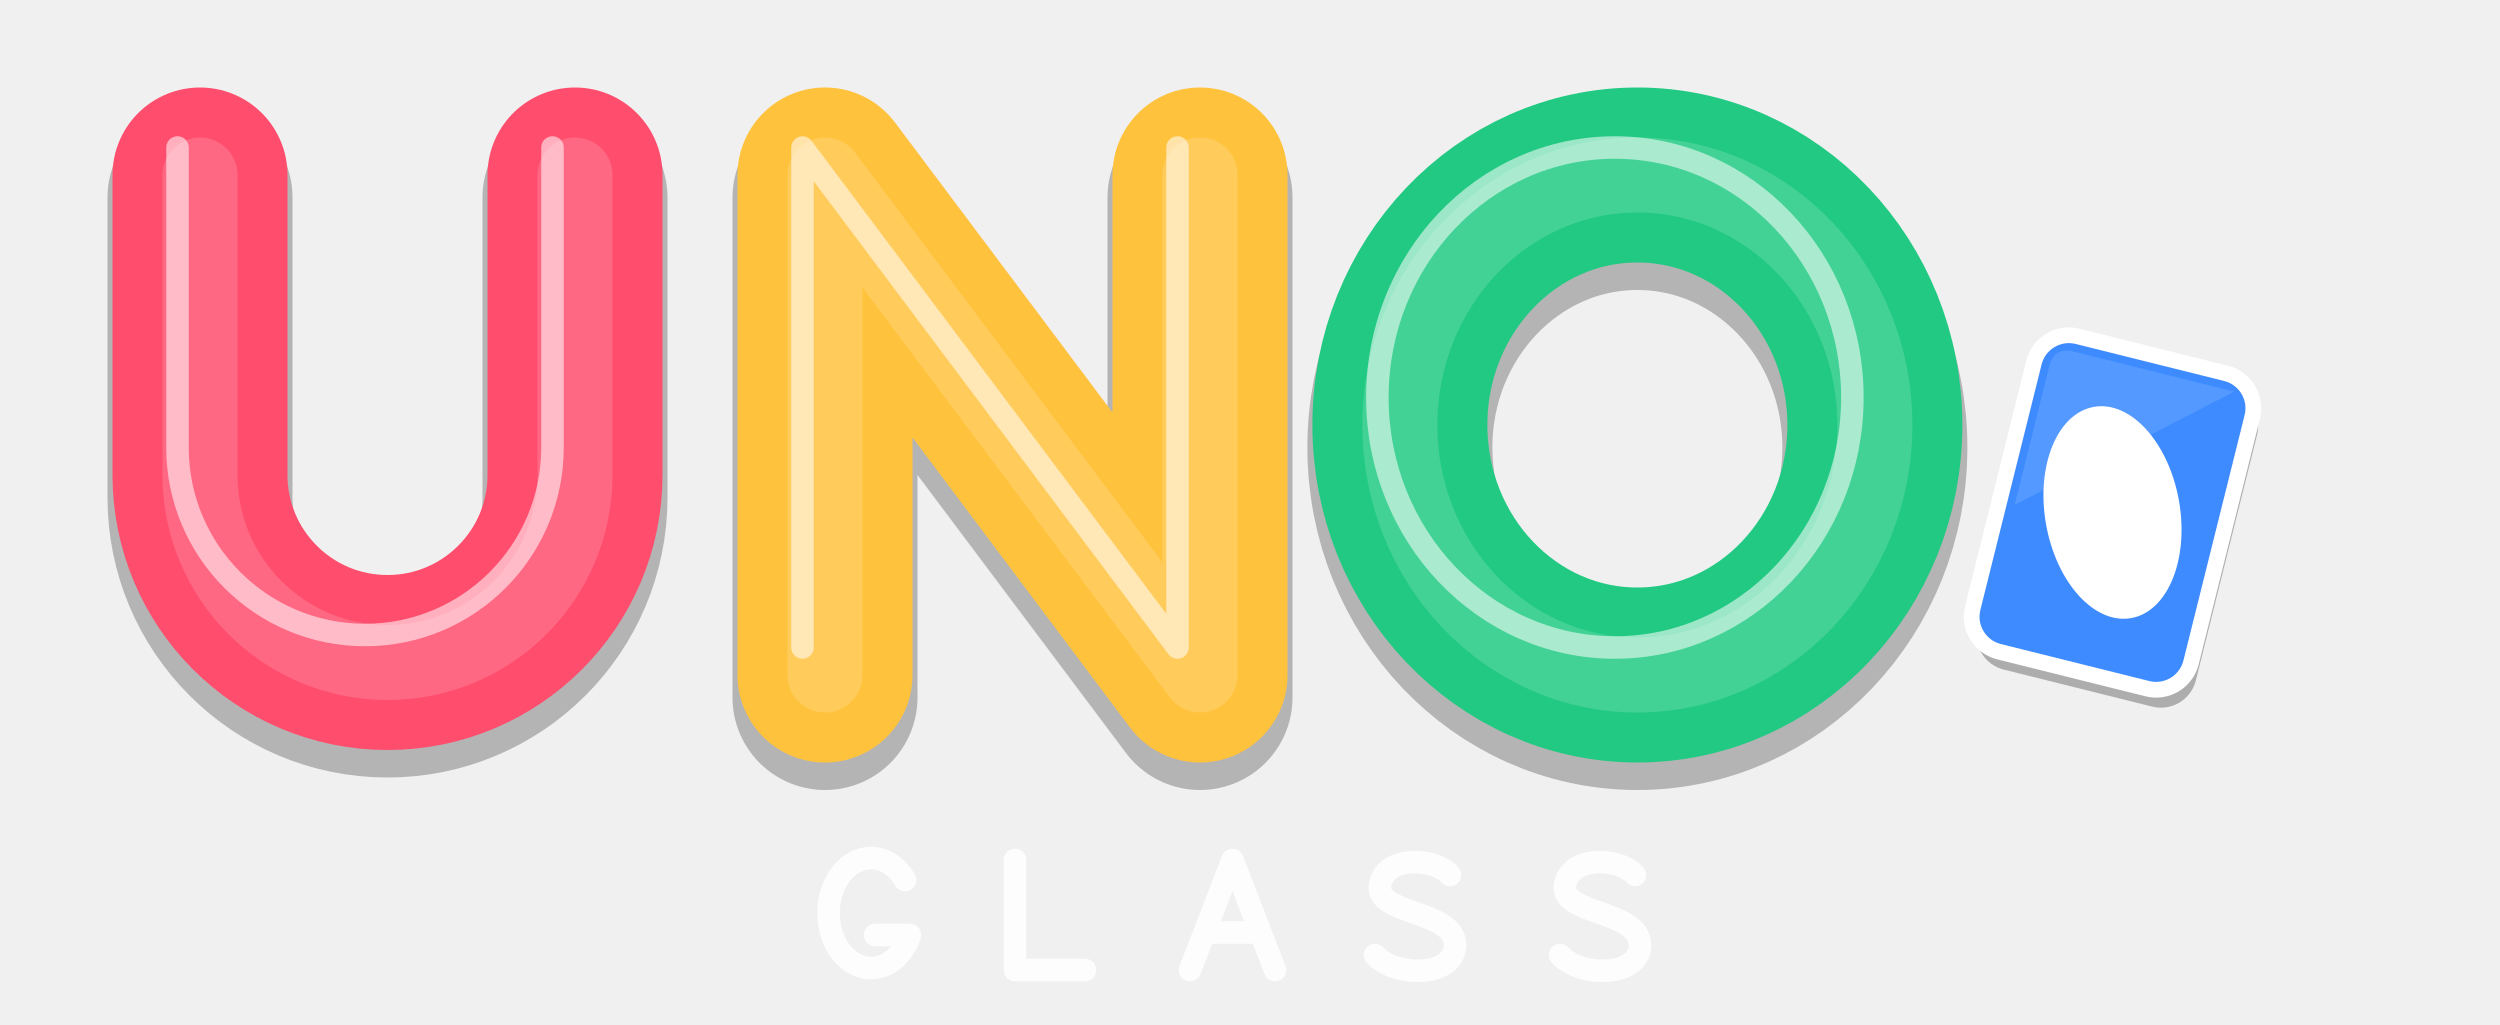
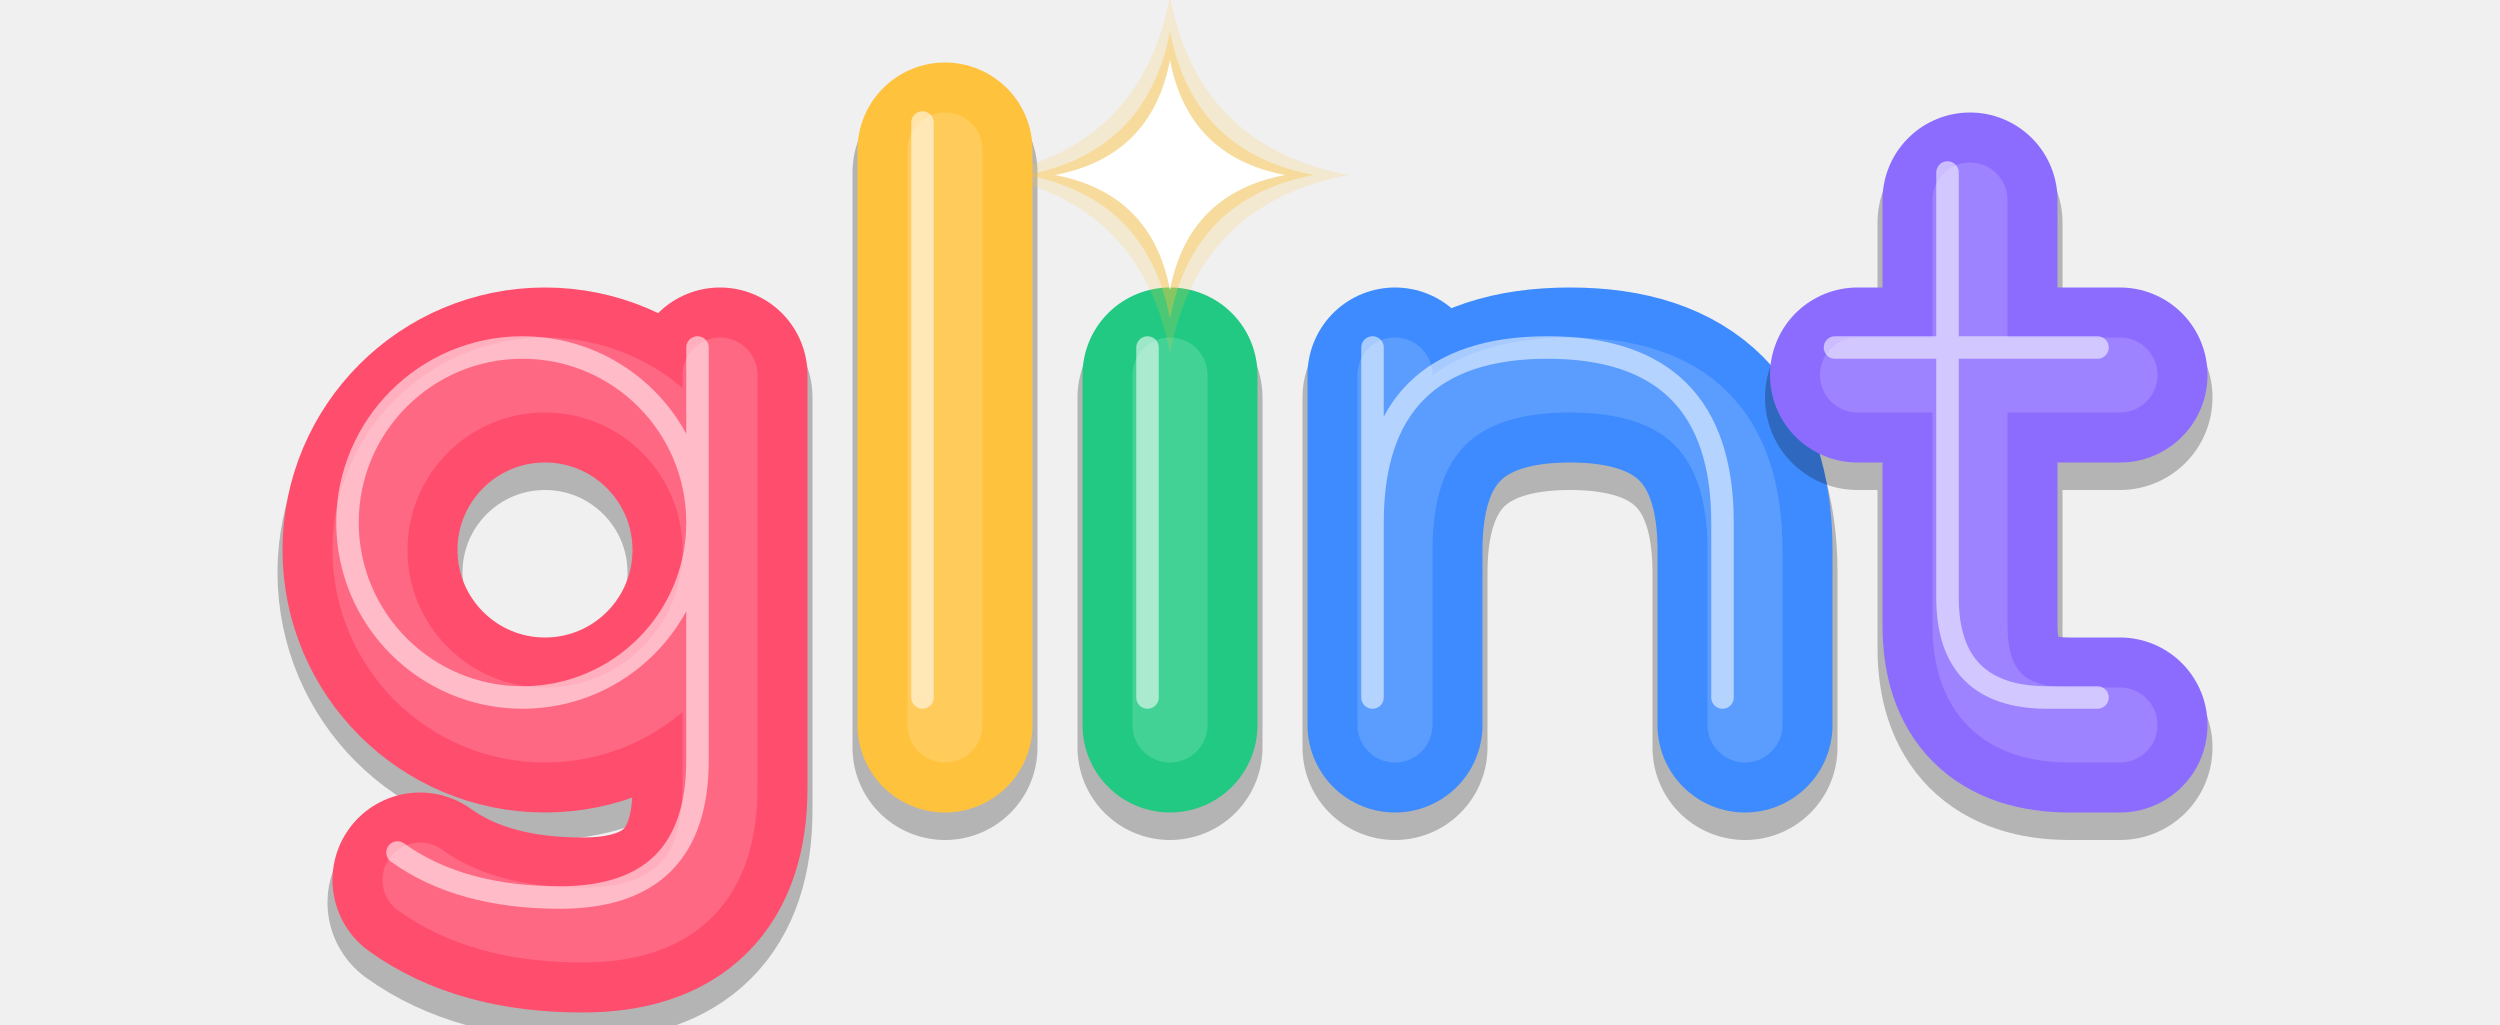
<svg xmlns="http://www.w3.org/2000/svg" width="1000" height="410" viewBox="0 0 1000 410">
-   <path d="M 80 70 V 190 A 75 75 0 0 0 230 190 V 70" fill="none" stroke="#000" stroke-opacity="0.25" stroke-width="74" stroke-linecap="round" stroke-linejoin="round" transform="translate(0 9)" />
-   <path d="M 80 70 V 190 A 75 75 0 0 0 230 190 V 70" fill="none" stroke="#FF4D6D" stroke-width="70" stroke-linecap="round" stroke-linejoin="round" />
-   <path d="M 80 70 V 190 A 75 75 0 0 0 230 190 V 70" fill="none" stroke="#FF7E95" stroke-opacity="0.55" stroke-width="30" stroke-linecap="round" stroke-linejoin="round" />
-   <path d="M 80 70 V 190 A 75 75 0 0 0 230 190 V 70" fill="none" stroke="#FFFFFF" stroke-opacity="0.55" stroke-width="9" stroke-linecap="round" stroke-linejoin="round" transform="translate(-9 -11)" />
-   <path d="M 330 270 V 70 L 480 270 V 70" fill="none" stroke="#000" stroke-opacity="0.25" stroke-width="74" stroke-linecap="round" stroke-linejoin="round" transform="translate(0 9)" />
-   <path d="M 330 270 V 70 L 480 270 V 70" fill="none" stroke="#FFC23D" stroke-width="70" stroke-linecap="round" stroke-linejoin="round" />
-   <path d="M 330 270 V 70 L 480 270 V 70" fill="none" stroke="#FFD373" stroke-opacity="0.55" stroke-width="30" stroke-linecap="round" stroke-linejoin="round" />
-   <path d="M 330 270 V 70 L 480 270 V 70" fill="none" stroke="#FFFFFF" stroke-opacity="0.55" stroke-width="9" stroke-linecap="round" stroke-linejoin="round" transform="translate(-9 -11)" />
-   <path d="M 655 70 A 95 100 0 1 1 654.9 70 Z" fill="none" stroke="#000" stroke-opacity="0.25" stroke-width="74" stroke-linecap="round" stroke-linejoin="round" transform="translate(0 9)" />
-   <path d="M 655 70 A 95 100 0 1 1 654.9 70 Z" fill="none" stroke="#22C983" stroke-width="70" stroke-linecap="round" stroke-linejoin="round" />
-   <path d="M 655 70 A 95 100 0 1 1 654.9 70 Z" fill="none" stroke="#5FD8A5" stroke-opacity="0.55" stroke-width="30" stroke-linecap="round" stroke-linejoin="round" />
-   <path d="M 655 70 A 95 100 0 1 1 654.9 70 Z" fill="none" stroke="#FFFFFF" stroke-opacity="0.55" stroke-width="9" stroke-linecap="round" stroke-linejoin="round" transform="translate(-9 -11)" />
-   <g transform="rotate(14 845 205)">
-     <rect x="803.6" y="146.5" width="90" height="130" rx="14.4" fill="#000" fill-opacity="0.28" />
-     <rect x="800" y="140" width="90" height="130" rx="14.4" fill="#3D8BFF" stroke="#FFFFFF" stroke-width="6.3" />
-     <path d="M 806.3 154.4 Q 806.3 146.3 814.4 146.3 L 880.55 146.3 L 806.3 211.5 Z" fill="#FFFFFF" fill-opacity="0.12" />
-     <ellipse cx="845.0" cy="205.0" rx="27.0" ry="42.9" transform="rotate(-24 845.0 205.0)" fill="#FFFFFF" />
+   <g transform="translate(18 0)">
+     <path d="M 130 220 A 70 70 0 1 0 270 220 A 70 70 0 1 0 130 220 Z M 270 150 V 315 Q 270 370 215 370 Q 175 370 150 352" fill="none" stroke="#000" stroke-opacity="0.25" stroke-width="74" stroke-linecap="round" stroke-linejoin="round" transform="translate(0 9)" />
+     <path d="M 130 220 A 70 70 0 1 0 270 220 A 70 70 0 1 0 130 220 Z M 270 150 V 315 Q 270 370 215 370 Q 175 370 150 352" fill="none" stroke="#FF4D6D" stroke-width="70" stroke-linecap="round" stroke-linejoin="round" />
+     <path d="M 130 220 A 70 70 0 1 0 270 220 A 70 70 0 1 0 130 220 Z M 270 150 V 315 Q 270 370 215 370 Q 175 370 150 352" fill="none" stroke="#FF7E95" stroke-opacity="0.55" stroke-width="30" stroke-linecap="round" stroke-linejoin="round" />
+     <path d="M 130 220 A 70 70 0 1 0 270 220 A 70 70 0 1 0 130 220 Z M 270 150 V 315 Q 270 370 215 370 Q 175 370 150 352" fill="none" stroke="#FFFFFF" stroke-opacity="0.55" stroke-width="9" stroke-linecap="round" stroke-linejoin="round" transform="translate(-9 -11)" />
+     <path d="M 360 60 V 290" fill="none" stroke="#000" stroke-opacity="0.25" stroke-width="74" stroke-linecap="round" stroke-linejoin="round" transform="translate(0 9)" />
+     <path d="M 360 60 V 290" fill="none" stroke="#FFC23D" stroke-width="70" stroke-linecap="round" stroke-linejoin="round" />
+     <path d="M 360 60 V 290" fill="none" stroke="#FFD373" stroke-opacity="0.55" stroke-width="30" stroke-linecap="round" stroke-linejoin="round" />
+     <path d="M 360 60 V 290" fill="none" stroke="#FFFFFF" stroke-opacity="0.55" stroke-width="9" stroke-linecap="round" stroke-linejoin="round" transform="translate(-9 -11)" />
+     <path d="M 450 150 V 290" fill="none" stroke="#000" stroke-opacity="0.25" stroke-width="74" stroke-linecap="round" stroke-linejoin="round" transform="translate(0 9)" />
+     <path d="M 450 150 V 290" fill="none" stroke="#22C983" stroke-width="70" stroke-linecap="round" stroke-linejoin="round" />
+     <path d="M 450 150 V 290" fill="none" stroke="#5FD8A5" stroke-opacity="0.55" stroke-width="30" stroke-linecap="round" stroke-linejoin="round" />
+     <path d="M 450 150 V 290" fill="none" stroke="#FFFFFF" stroke-opacity="0.55" stroke-width="9" stroke-linecap="round" stroke-linejoin="round" transform="translate(-9 -11)" />
+     <path d="M 540 290 V 150 M 540 220 Q 540 150 610 150 Q 680 150 680 220 V 290" fill="none" stroke="#000" stroke-opacity="0.25" stroke-width="74" stroke-linecap="round" stroke-linejoin="round" transform="translate(0 9)" />
+     <path d="M 540 290 V 150 M 540 220 Q 540 150 610 150 Q 680 150 680 220 V 290" fill="none" stroke="#3D8BFF" stroke-width="70" stroke-linecap="round" stroke-linejoin="round" />
+     <path d="M 540 290 V 150 M 540 220 Q 540 150 610 150 Q 680 150 680 220 V 290" fill="none" stroke="#73ABFF" stroke-opacity="0.55" stroke-width="30" stroke-linecap="round" stroke-linejoin="round" />
+     <path d="M 540 290 V 150 M 540 220 Q 540 150 610 150 Q 680 150 680 220 V 290" fill="none" stroke="#FFFFFF" stroke-opacity="0.55" stroke-width="9" stroke-linecap="round" stroke-linejoin="round" transform="translate(-9 -11)" />
+     <path d="M 770 80 V 250 Q 770 290 810 290 H 830 M 725 150 H 830" fill="none" stroke="#000" stroke-opacity="0.25" stroke-width="74" stroke-linecap="round" stroke-linejoin="round" transform="translate(0 9)" />
+     <path d="M 770 80 V 250 Q 770 290 810 290 H 830 M 725 150 H 830" fill="none" stroke="#8B6CFF" stroke-width="70" stroke-linecap="round" stroke-linejoin="round" />
+     <path d="M 770 80 V 250 Q 770 290 810 290 H 830 M 725 150 H 830" fill="none" stroke="#AB95FF" stroke-opacity="0.55" stroke-width="30" stroke-linecap="round" stroke-linejoin="round" />
+     <path d="M 770 80 V 250 Q 770 290 810 290 H 830 M 725 150 H 830" fill="none" stroke="#FFFFFF" stroke-opacity="0.55" stroke-width="9" stroke-linecap="round" stroke-linejoin="round" transform="translate(-9 -11)" />
+     <path d="M 450 -1.3 Q 461.408 58.592 521.3 70 Q 461.408 81.408 450 141.3 Q 438.592 81.408 378.7 70 Q 438.592 58.592 450 -1.3 Z" fill="#FFC23D" fill-opacity="0.18" />
+     <path d="M 450 12.5 Q 459.2 60.8 507.5 70 Q 459.2 79.2 450 127.5 Q 440.8 79.2 392.5 70 Q 440.8 60.8 450 12.5 Z" fill="#FFC23D" fill-opacity="0.35" />
+     <path d="M 450 24 Q 457.36 62.64 496 70 Q 457.36 77.36 450 116 Q 442.64 77.36 404 70 Q 442.64 62.64 450 24 Z" fill="#FFFFFF" />
  </g>
-   <path d="M 332 318 A 17 22 0 1 0 334 340 H 320" transform="translate(30 34)" fill="none" stroke="#FFFFFF" stroke-opacity="0.88" stroke-width="9" stroke-linecap="round" stroke-linejoin="round" />
-   <path d="M 376 310 V 354 H 404" transform="translate(30 34)" fill="none" stroke="#FFFFFF" stroke-opacity="0.88" stroke-width="9" stroke-linecap="round" stroke-linejoin="round" />
-   <path d="M 446 354 L 463 310 L 480 354 M 453 339 H 473" transform="translate(30 34)" fill="none" stroke="#FFFFFF" stroke-opacity="0.88" stroke-width="9" stroke-linecap="round" stroke-linejoin="round" />
-   <path d="M 550 316 C 544 309 524 308 522 320 C 520 332 552 330 552 344 C 552 357 528 357 520 348" transform="translate(30 34)" fill="none" stroke="#FFFFFF" stroke-opacity="0.88" stroke-width="9" stroke-linecap="round" stroke-linejoin="round" />
-   <path d="M 624 316 C 618 309 598 308 596 320 C 594 332 626 330 626 344 C 626 357 602 357 594 348" transform="translate(30 34)" fill="none" stroke="#FFFFFF" stroke-opacity="0.88" stroke-width="9" stroke-linecap="round" stroke-linejoin="round" />
</svg>
